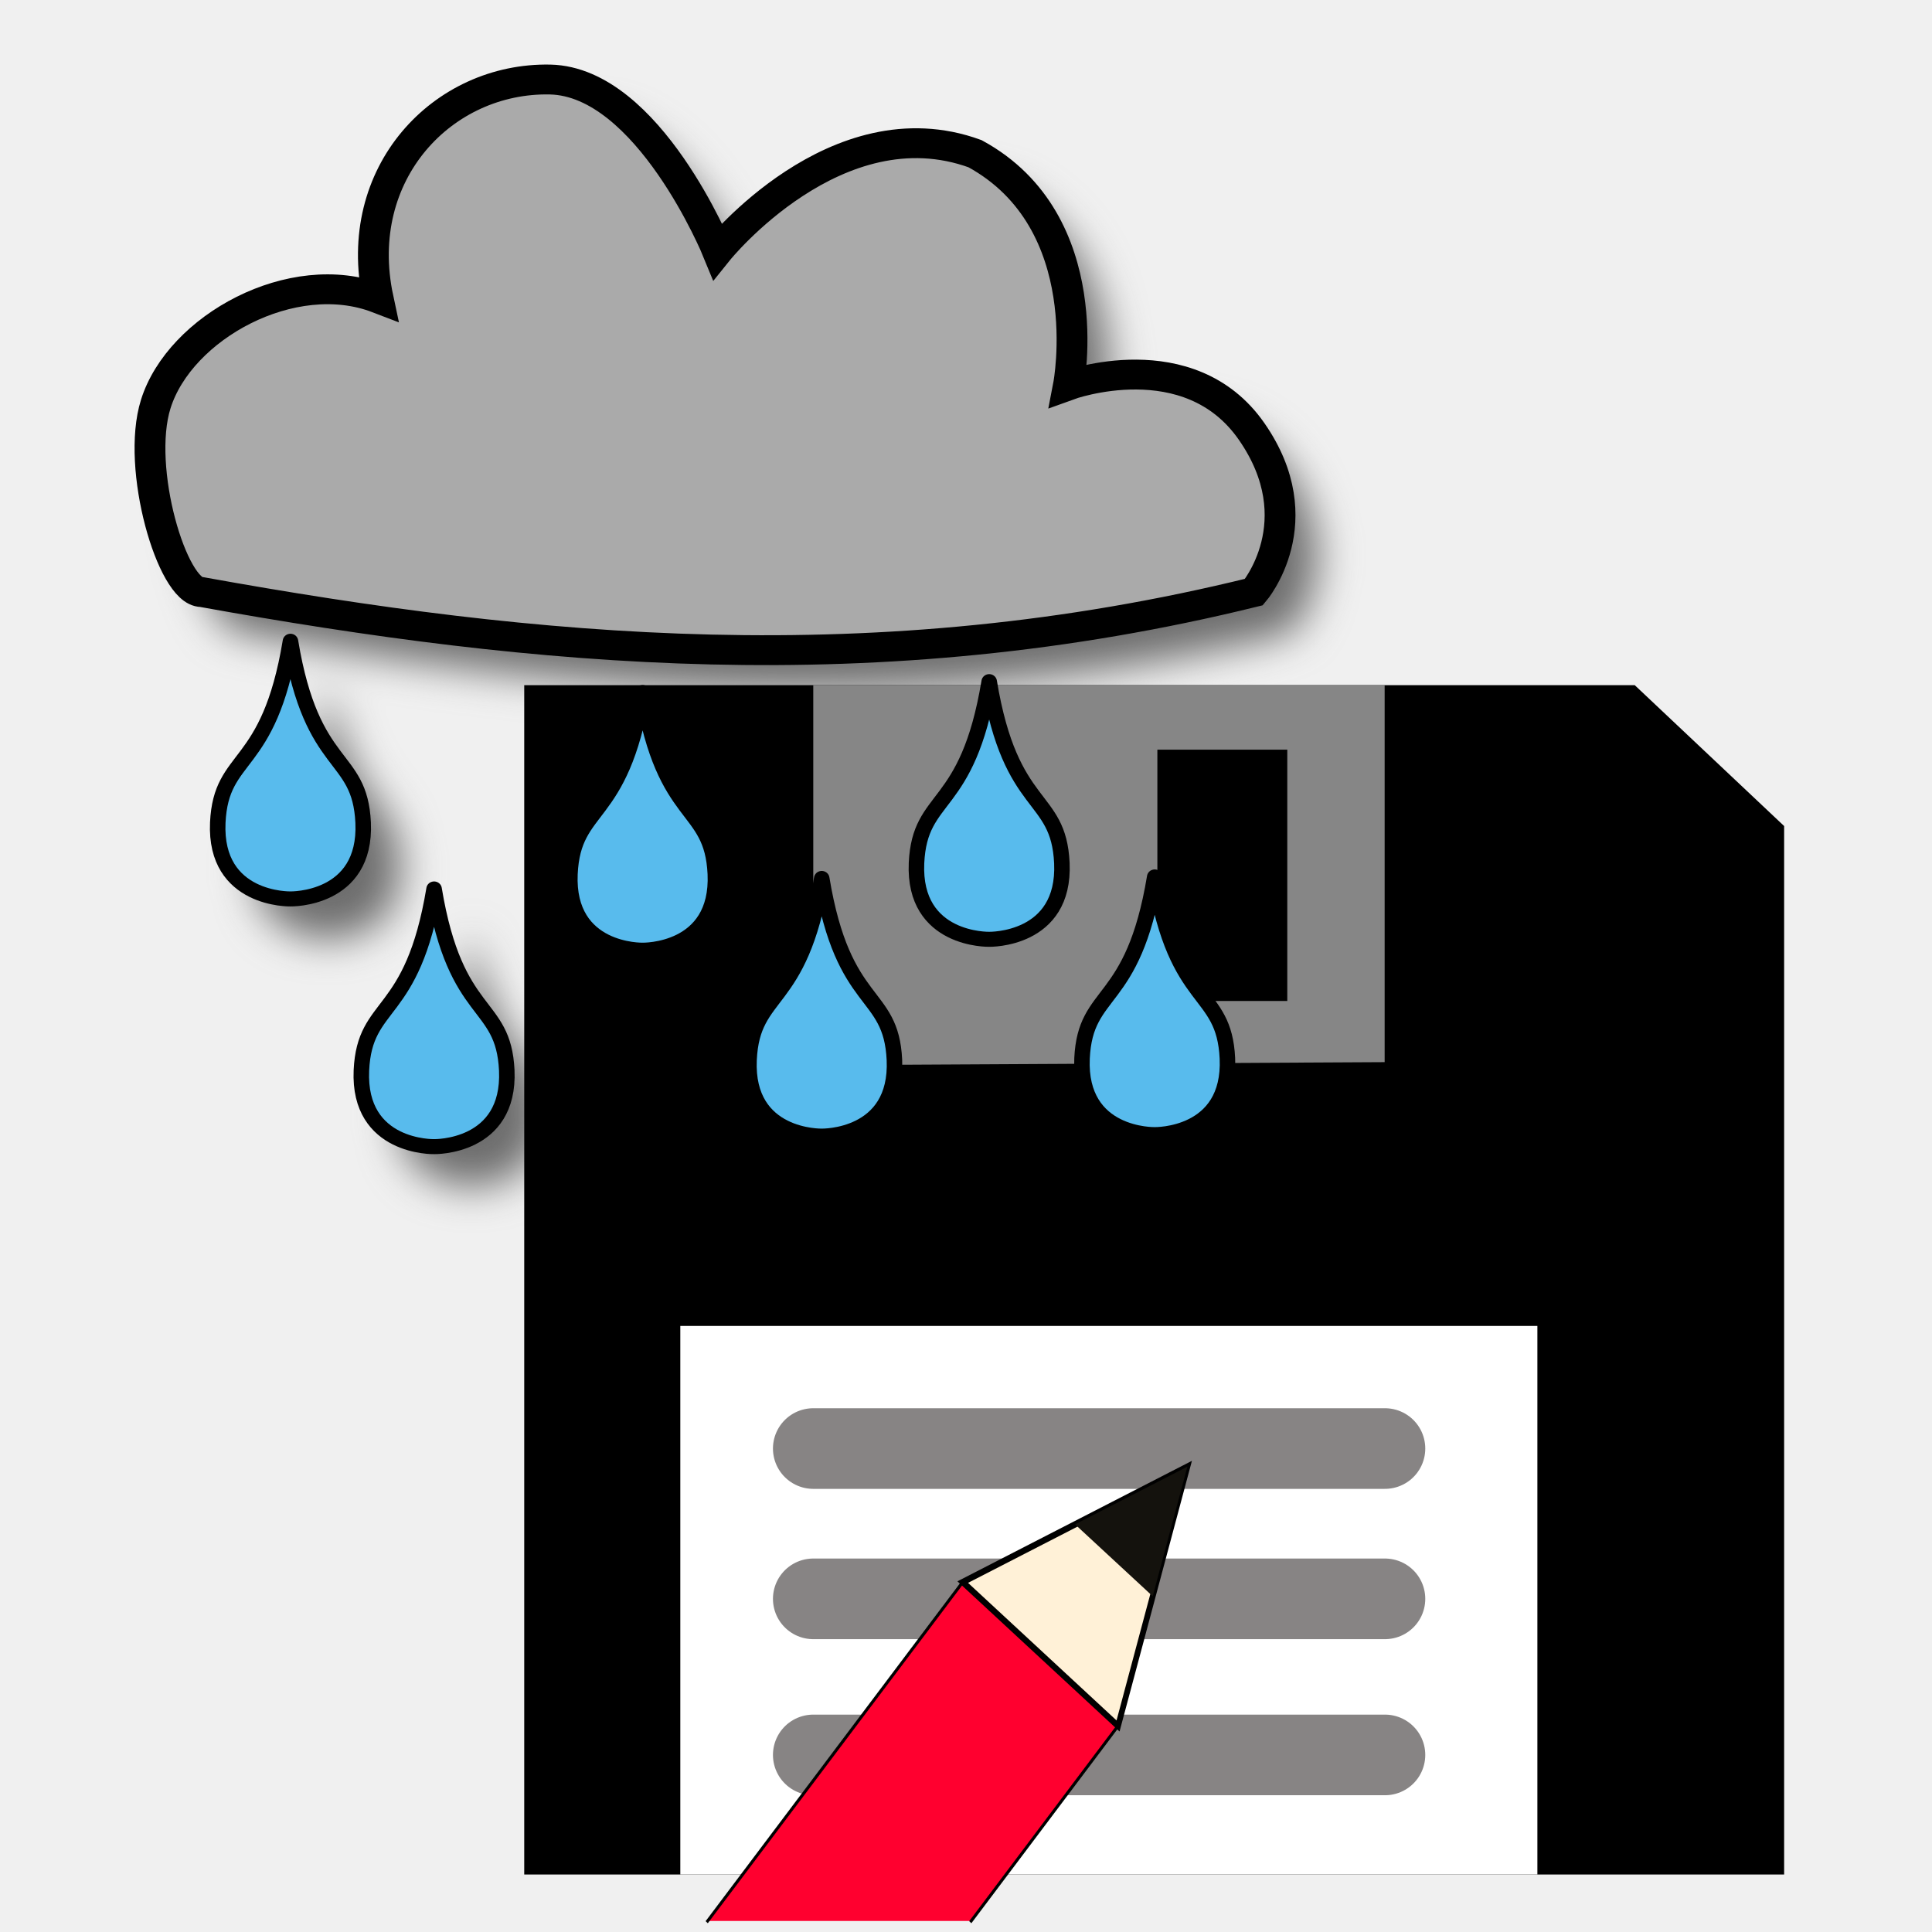
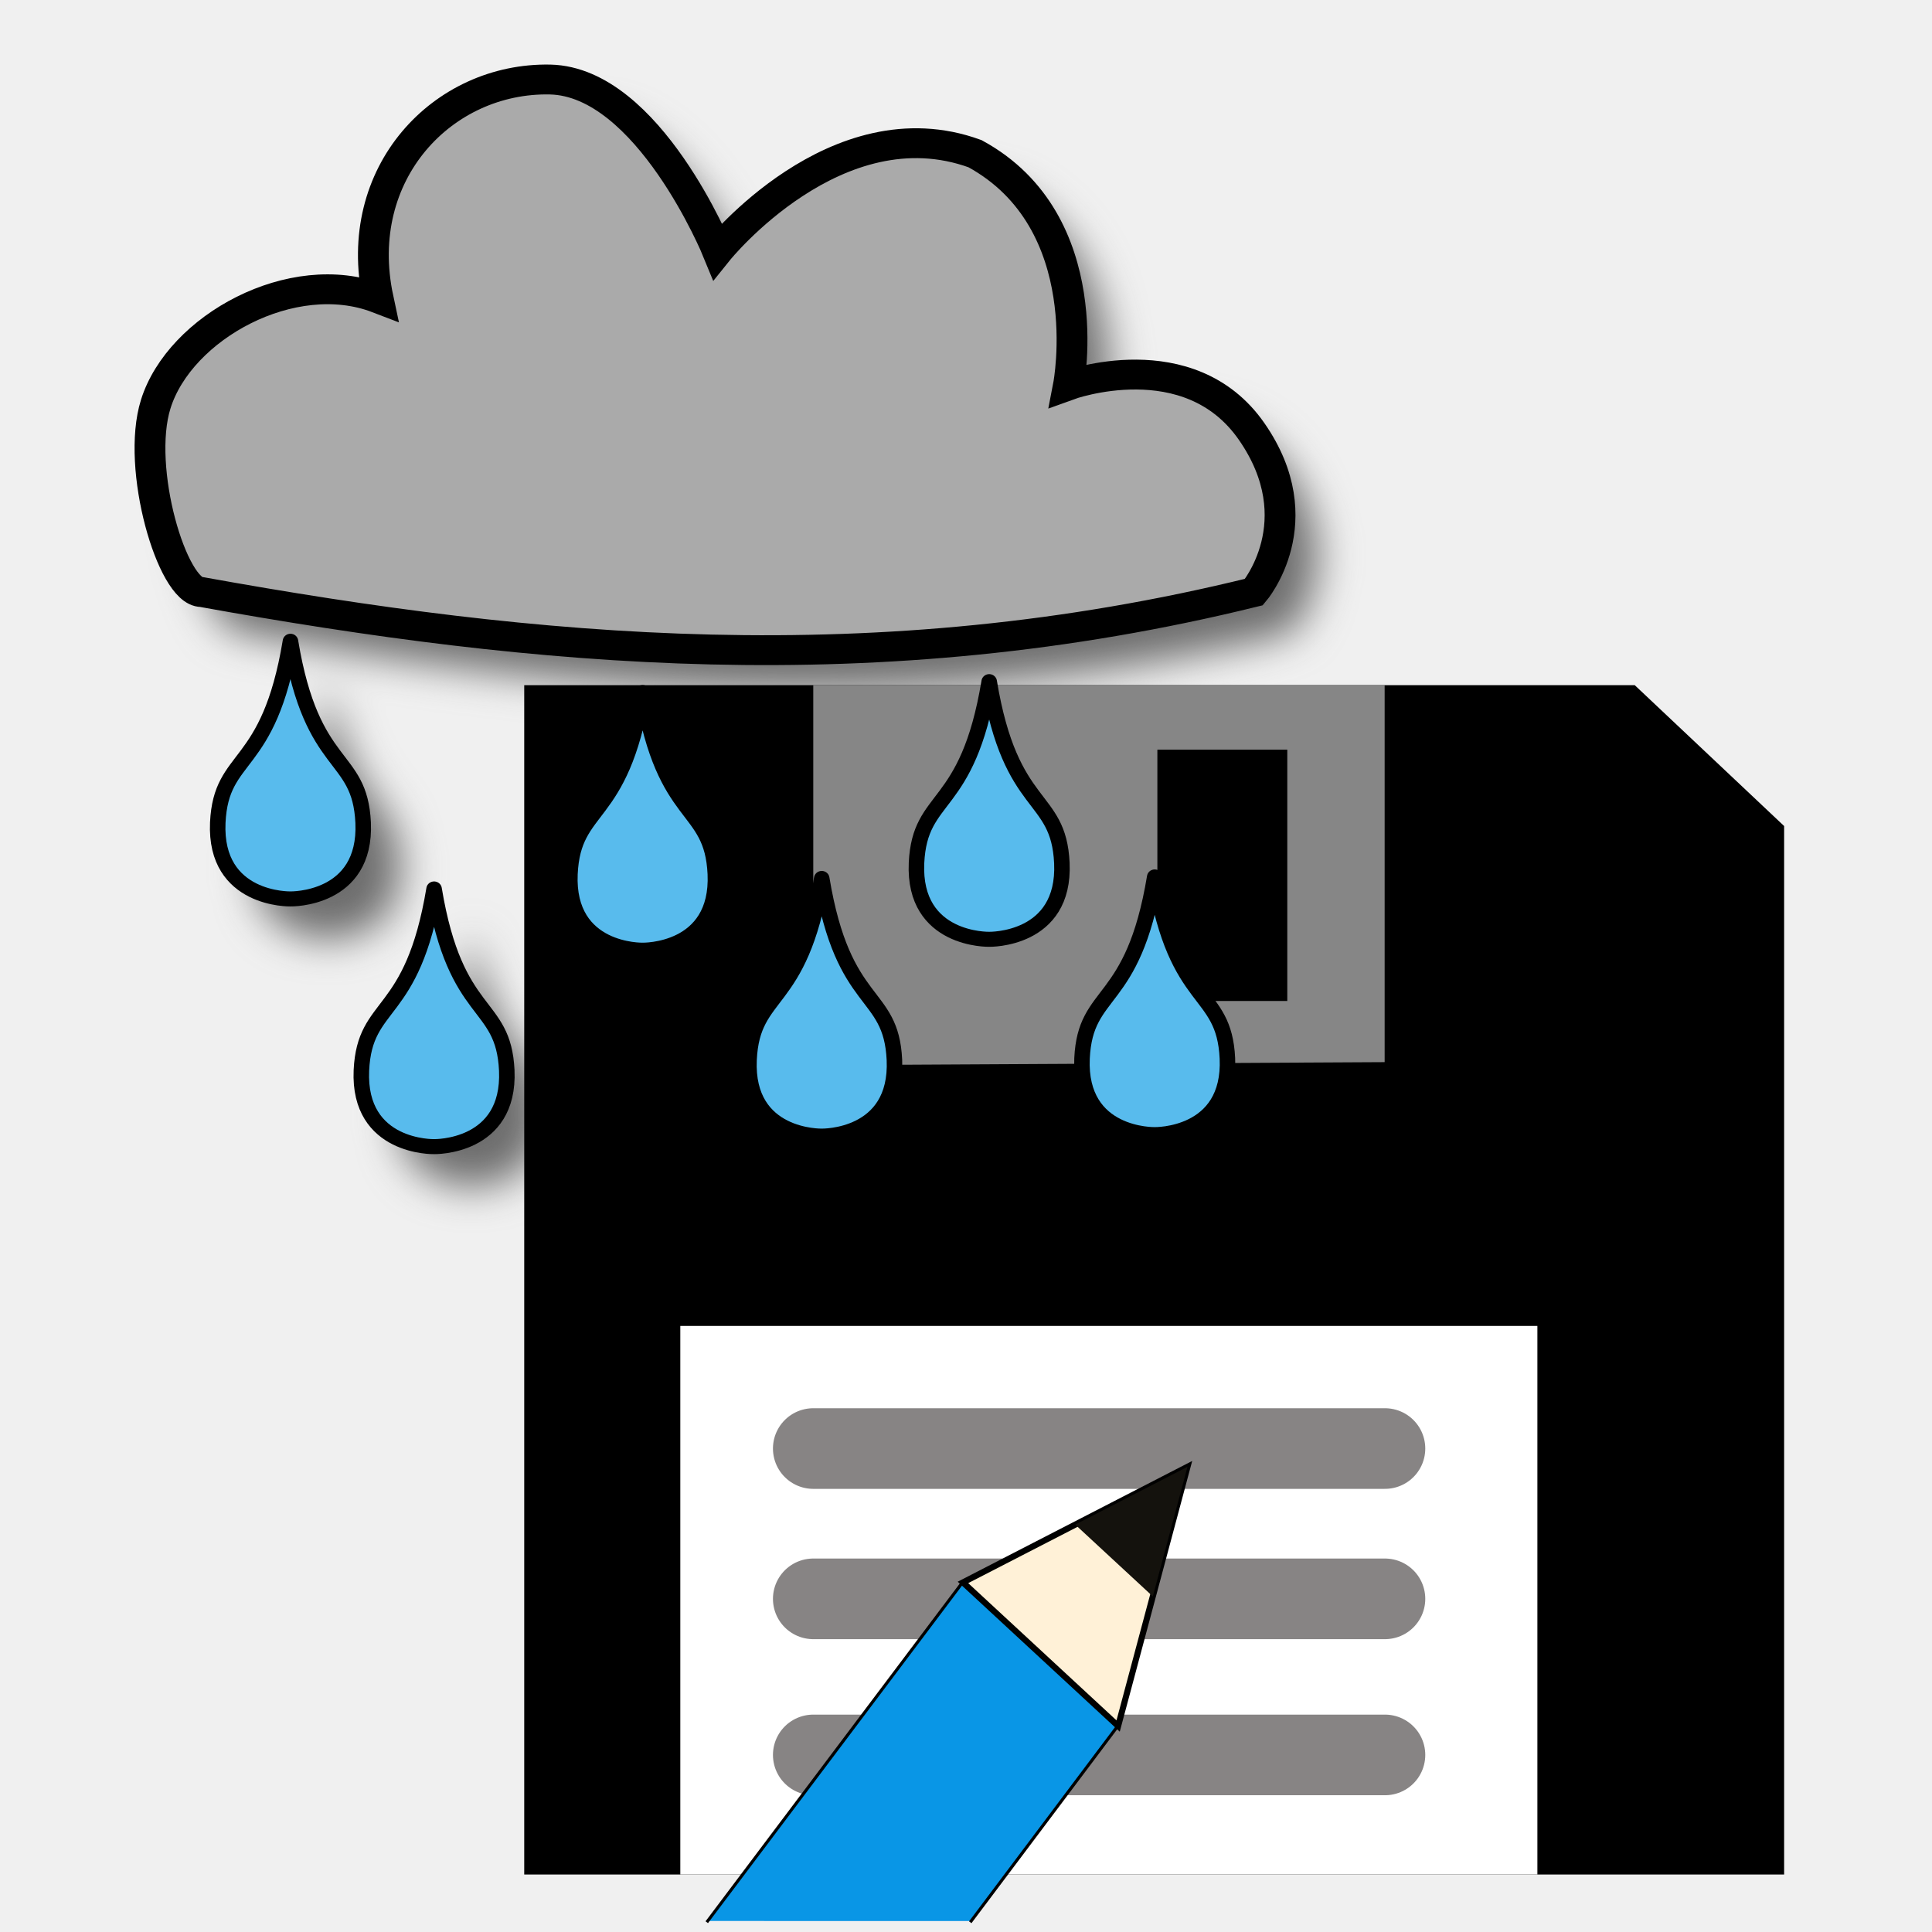
<svg xmlns="http://www.w3.org/2000/svg" xmlns:xlink="http://www.w3.org/1999/xlink" width="24" height="24" viewBox="0 0 6.35 6.35" version="1.1" id="svg8">
  <defs id="defs2">
    <linearGradient id="linearGradient833-6">
      <stop style="stop-color:#6d6d6d;stop-opacity:0.549" offset="0" id="stop829" />
      <stop style="stop-color:#000000;stop-opacity:0.327" offset="1" id="stop831" />
    </linearGradient>
    <radialGradient xlink:href="#linearGradient833-6" id="radialGradient837" cx="3.154" cy="294.481" fx="3.154" fy="294.481" r="3.037" gradientTransform="matrix(0.9998088,0.01955589,-0.01650026,0.8435879,4.841645,45.82765)" gradientUnits="userSpaceOnUse" />
    <filter style="color-interpolation-filters:sRGB" id="filter1027" x="-0.044" width="1.088" y="-0.045" height="1.09">
      <feGaussianBlur stdDeviation="0.106" id="feGaussianBlur1029" />
    </filter>
  </defs>
  <g id="layer1" transform="translate(0,-290.65)">
    <g transform="matrix(0.6370484,0,0,0.6172679,0.5287257,111.5049)" id="g857-3" style="fill:#6d6d6d;fill-opacity:1;stroke:none;stroke-width:1.595;filter:url(#filter1027)">
      <path id="path817-6" d="m 0.404,293.591 c 1.719,0.32 3.478,0.496 5.429,0 0,0 0.311,-0.375 -0.012,-0.855 -0.323,-0.48 -0.945,-0.246 -0.945,-0.246 0,0 0.163,-0.87 -0.482,-1.233 -0.715,-0.269 -1.328,0.519 -1.328,0.519 0,0 -0.357,-0.902 -0.864,-0.914 -0.553,-0.012 -1.026,0.498 -0.888,1.165 -0.442,-0.175 -1.023,0.154 -1.147,0.563 -0.104,0.342 0.086,1.001 0.236,1.001 z" style="fill:#6d6d6d;fill-opacity:1;stroke:none;stroke-width:0.159;stroke-linecap:butt;stroke-linejoin:miter;stroke-miterlimit:4;stroke-dasharray:none;stroke-opacity:1" />
      <path id="path843-75" d="m 0.487,294.819 c 0.017,-0.375 0.263,-0.269 0.375,-0.966 0.112,0.698 0.358,0.591 0.375,0.966 0.018,0.415 -0.375,0.406 -0.375,0.406 0,0 -0.393,0.01 -0.375,-0.406 z" style="fill:#6d6d6d;fill-opacity:1;stroke:none;stroke-width:0.08;stroke-linecap:butt;stroke-linejoin:round;stroke-miterlimit:4;stroke-dasharray:none;stroke-opacity:1" />
      <path id="path843-6-3" d="m 1.228,296.138 c 0.017,-0.375 0.263,-0.269 0.375,-0.966 0.112,0.698 0.358,0.591 0.375,0.966 0.018,0.415 -0.375,0.406 -0.375,0.406 0,0 -0.393,0.01 -0.375,-0.406 z" style="fill:#6d6d6d;fill-opacity:1;stroke:none;stroke-width:0.08;stroke-linecap:butt;stroke-linejoin:round;stroke-miterlimit:4;stroke-dasharray:none;stroke-opacity:1" />
      <path id="path843-2-5" d="m 2.304,295.092 c 0.017,-0.375 0.263,-0.269 0.375,-0.966 0.112,0.698 0.358,0.591 0.375,0.966 0.018,0.415 -0.375,0.406 -0.375,0.406 0,0 -0.393,0.01 -0.375,-0.406 z" style="fill:#6d6d6d;fill-opacity:1;stroke:none;stroke-width:0.08;stroke-linecap:butt;stroke-linejoin:round;stroke-miterlimit:4;stroke-dasharray:none;stroke-opacity:1" />
      <path id="path843-61-6" d="m 3.228,296.082 c 0.017,-0.375 0.263,-0.269 0.375,-0.966 0.112,0.698 0.358,0.591 0.375,0.966 0.018,0.415 -0.375,0.406 -0.375,0.406 0,0 -0.393,0.01 -0.375,-0.406 z" style="fill:#6d6d6d;fill-opacity:1;stroke:none;stroke-width:0.08;stroke-linecap:butt;stroke-linejoin:round;stroke-miterlimit:4;stroke-dasharray:none;stroke-opacity:1" />
      <path id="path843-8-2" d="m 4.946,296.074 c 0.017,-0.375 0.263,-0.269 0.375,-0.966 0.112,0.698 0.358,0.591 0.375,0.966 0.018,0.415 -0.375,0.406 -0.375,0.406 0,0 -0.393,0.01 -0.375,-0.406 z" style="fill:#6d6d6d;fill-opacity:1;stroke:none;stroke-width:0.08;stroke-linecap:butt;stroke-linejoin:round;stroke-miterlimit:4;stroke-dasharray:none;stroke-opacity:1" />
      <path id="path843-7-9" d="m 4.092,295.034 c 0.017,-0.375 0.263,-0.269 0.375,-0.966 0.112,0.698 0.358,0.591 0.375,0.966 0.018,0.415 -0.375,0.406 -0.375,0.406 0,0 -0.393,0.01 -0.375,-0.406 z" style="fill:#6d6d6d;fill-opacity:1;stroke:none;stroke-width:0.08;stroke-linecap:butt;stroke-linejoin:round;stroke-miterlimit:4;stroke-dasharray:none;stroke-opacity:1" />
    </g>
    <path style="fill:#000000;fill-opacity:1;stroke:#000000;stroke-width:0;stroke-linecap:butt;stroke-linejoin:miter;stroke-miterlimit:4;stroke-dasharray:none;stroke-opacity:1" d="m 1.723,292.902 h 3.65 l 0.491,0.463 v 3.446 h -4.141 z" id="path2835" />
    <path style="fill:#868686;fill-opacity:1;stroke:#000000;stroke-width:0;stroke-linecap:butt;stroke-linejoin:miter;stroke-miterlimit:4;stroke-dasharray:none;stroke-opacity:1" d="m 2.673,292.902 v 1.249 l 1.878,-0.01 v -1.239 z m 1.131,0.212 h 0.427 v 0.826 H 3.804 Z" id="path2843" />
    <path style="fill:#ffffff;fill-opacity:1;stroke:#000000;stroke-width:0;stroke-linecap:butt;stroke-linejoin:miter;stroke-miterlimit:4;stroke-dasharray:none;stroke-opacity:1" d="m 2.236,296.811 v -1.803 H 5.053 v 1.803 z" id="path2862" />
    <path style="fill:none;stroke:#878484;stroke-width:0.265;stroke-linecap:round;stroke-linejoin:miter;stroke-miterlimit:4;stroke-dasharray:none;stroke-opacity:1" d="M 2.673,296.418 H 4.552" id="path2870" />
    <path style="fill:none;stroke:#878484;stroke-width:0.265;stroke-linecap:round;stroke-linejoin:miter;stroke-miterlimit:4;stroke-dasharray:none;stroke-opacity:1" d="M 2.673,295.905 H 4.552" id="path2872" />
    <path style="fill:none;stroke:#878484;stroke-width:0.265;stroke-linecap:round;stroke-linejoin:miter;stroke-miterlimit:4;stroke-dasharray:none;stroke-opacity:1" d="M 2.673,295.411 H 4.552" id="path2874" />
    <g style="stroke-width:1.595" id="g857" transform="matrix(0.6370484,0,0,0.6172679,0.4055308,111.3716)">
      <path id="path817" d="m 0.404,293.591 c 1.719,0.32 3.478,0.496 5.429,0 0,0 0.311,-0.375 -0.012,-0.855 -0.323,-0.48 -0.945,-0.246 -0.945,-0.246 0,0 0.163,-0.87 -0.482,-1.233 -0.715,-0.269 -1.328,0.519 -1.328,0.519 0,0 -0.357,-0.902 -0.864,-0.914 -0.553,-0.012 -1.026,0.498 -0.888,1.165 -0.442,-0.175 -1.023,0.154 -1.147,0.563 -0.104,0.342 0.086,1.001 0.236,1.001 z" style="fill:#aaaaaa;fill-opacity:1;stroke:#000000;stroke-width:0.159;stroke-linecap:butt;stroke-linejoin:miter;stroke-miterlimit:4;stroke-dasharray:none;stroke-opacity:1" />
      <path id="path843" d="m 0.487,294.819 c 0.017,-0.375 0.263,-0.269 0.375,-0.966 0.112,0.698 0.358,0.591 0.375,0.966 0.018,0.415 -0.375,0.406 -0.375,0.406 0,0 -0.393,0.01 -0.375,-0.406 z" style="fill:#58bbed;fill-opacity:1;stroke:#000000;stroke-width:0.08;stroke-linecap:butt;stroke-linejoin:round;stroke-miterlimit:4;stroke-dasharray:none;stroke-opacity:1" />
      <path id="path843-6" d="m 1.228,296.138 c 0.017,-0.375 0.263,-0.269 0.375,-0.966 0.112,0.698 0.358,0.591 0.375,0.966 0.018,0.415 -0.375,0.406 -0.375,0.406 0,0 -0.393,0.01 -0.375,-0.406 z" style="fill:#58bbed;fill-opacity:1;stroke:#000000;stroke-width:0.08;stroke-linecap:butt;stroke-linejoin:round;stroke-miterlimit:4;stroke-dasharray:none;stroke-opacity:1" />
      <path id="path843-2" d="m 2.304,295.092 c 0.017,-0.375 0.263,-0.269 0.375,-0.966 0.112,0.698 0.358,0.591 0.375,0.966 0.018,0.415 -0.375,0.406 -0.375,0.406 0,0 -0.393,0.01 -0.375,-0.406 z" style="fill:#58bbed;fill-opacity:1;stroke:#000000;stroke-width:0.08;stroke-linecap:butt;stroke-linejoin:round;stroke-miterlimit:4;stroke-dasharray:none;stroke-opacity:1" />
      <path id="path843-61" d="m 3.228,296.082 c 0.017,-0.375 0.263,-0.269 0.375,-0.966 0.112,0.698 0.358,0.591 0.375,0.966 0.018,0.415 -0.375,0.406 -0.375,0.406 0,0 -0.393,0.01 -0.375,-0.406 z" style="fill:#58bbed;fill-opacity:1;stroke:#000000;stroke-width:0.08;stroke-linecap:butt;stroke-linejoin:round;stroke-miterlimit:4;stroke-dasharray:none;stroke-opacity:1" />
      <path id="path843-8" d="m 4.946,296.074 c 0.017,-0.375 0.263,-0.269 0.375,-0.966 0.112,0.698 0.358,0.591 0.375,0.966 0.018,0.415 -0.375,0.406 -0.375,0.406 0,0 -0.393,0.01 -0.375,-0.406 z" style="fill:#58bbed;fill-opacity:1;stroke:#000000;stroke-width:0.08;stroke-linecap:butt;stroke-linejoin:round;stroke-miterlimit:4;stroke-dasharray:none;stroke-opacity:1" />
      <path id="path843-7" d="m 4.092,295.034 c 0.017,-0.375 0.263,-0.269 0.375,-0.966 0.112,0.698 0.358,0.591 0.375,0.966 0.018,0.415 -0.375,0.406 -0.375,0.406 0,0 -0.393,0.01 -0.375,-0.406 z" style="fill:#58bbed;fill-opacity:1;stroke:#000000;stroke-width:0.08;stroke-linecap:butt;stroke-linejoin:round;stroke-miterlimit:4;stroke-dasharray:none;stroke-opacity:1" />
    </g>
-     <g id="g1451" transform="matrix(0.4708813,0,0,0.5225715,1.44416,141.9453)" style="stroke-width:2.016">
-       <path transform="matrix(0.2645833,0,0,0.2645833,0,288.5333)" id="path3028" d="m 14.03,30.66 3.84,-4.597 c 0.018,-0.022 0.011,-0.057 -0.016,-0.079 v 0 L 13.854,22.646 c -0.027,-0.022 -0.063,-0.023 -0.081,-0.001 l -6.696,8.015" style="opacity:1;fill:#ff002f;fill-opacity:1;fill-rule:nonzero;stroke:#000000;stroke-width:0.076;stroke-linecap:square;stroke-linejoin:miter;stroke-miterlimit:0;stroke-dasharray:none;stroke-dashoffset:0;stroke-opacity:1;paint-order:fill markers stroke" />
-       <path id="path871" d="m 4.737,295.419 0.484,-1.631 -1.568,0.726 z" style="fill:#fff1d7;fill-opacity:1;stroke:#000000;stroke-width:0.04;stroke-linecap:butt;stroke-linejoin:miter;stroke-miterlimit:4;stroke-dasharray:none;stroke-opacity:1" />
-       <path id="path873" d="m 4.979,294.603 -0.542,-0.452 0.784,-0.363 z" style="fill:#14120d;fill-opacity:1;stroke:none;stroke-width:0.533px;stroke-linecap:butt;stroke-linejoin:miter;stroke-opacity:1" />
-     </g>
+     <path style="opacity:1;fill:#0996e6;fill-opacity:1;fill-rule:nonzero;stroke:#000000;stroke-width:0.01;stroke-linecap:square;stroke-linejoin:miter;stroke-miterlimit:0;stroke-dasharray:none;stroke-dashoffset:0;stroke-opacity:1;paint-order:fill markers stroke" d="m 3.192,296.964 0.478,-0.636 c 0.002,-0.003 0.001,-0.008 -0.002,-0.011 v 0 L 3.17,295.856 c -0.003,-0.003 -0.008,-0.003 -0.01,-2e-4 l -0.834,1.108" id="path3028" />
+     <path style="fill:#fff1d7;fill-opacity:1;stroke:#000000;stroke-width:0.02;stroke-linecap:butt;stroke-linejoin:miter;stroke-miterlimit:4;stroke-dasharray:none;stroke-opacity:1" d="m 3.675,296.323 0.228,-0.852 -0.738,0.38 z" id="path871" />
+     <path style="fill:#14120d;fill-opacity:1;stroke:none;stroke-width:0.265px;stroke-linecap:butt;stroke-linejoin:miter;stroke-opacity:1" d="m 3.789,295.897 -0.255,-0.236 0.369,-0.19 z" id="path873" />
  </g>
</svg>
